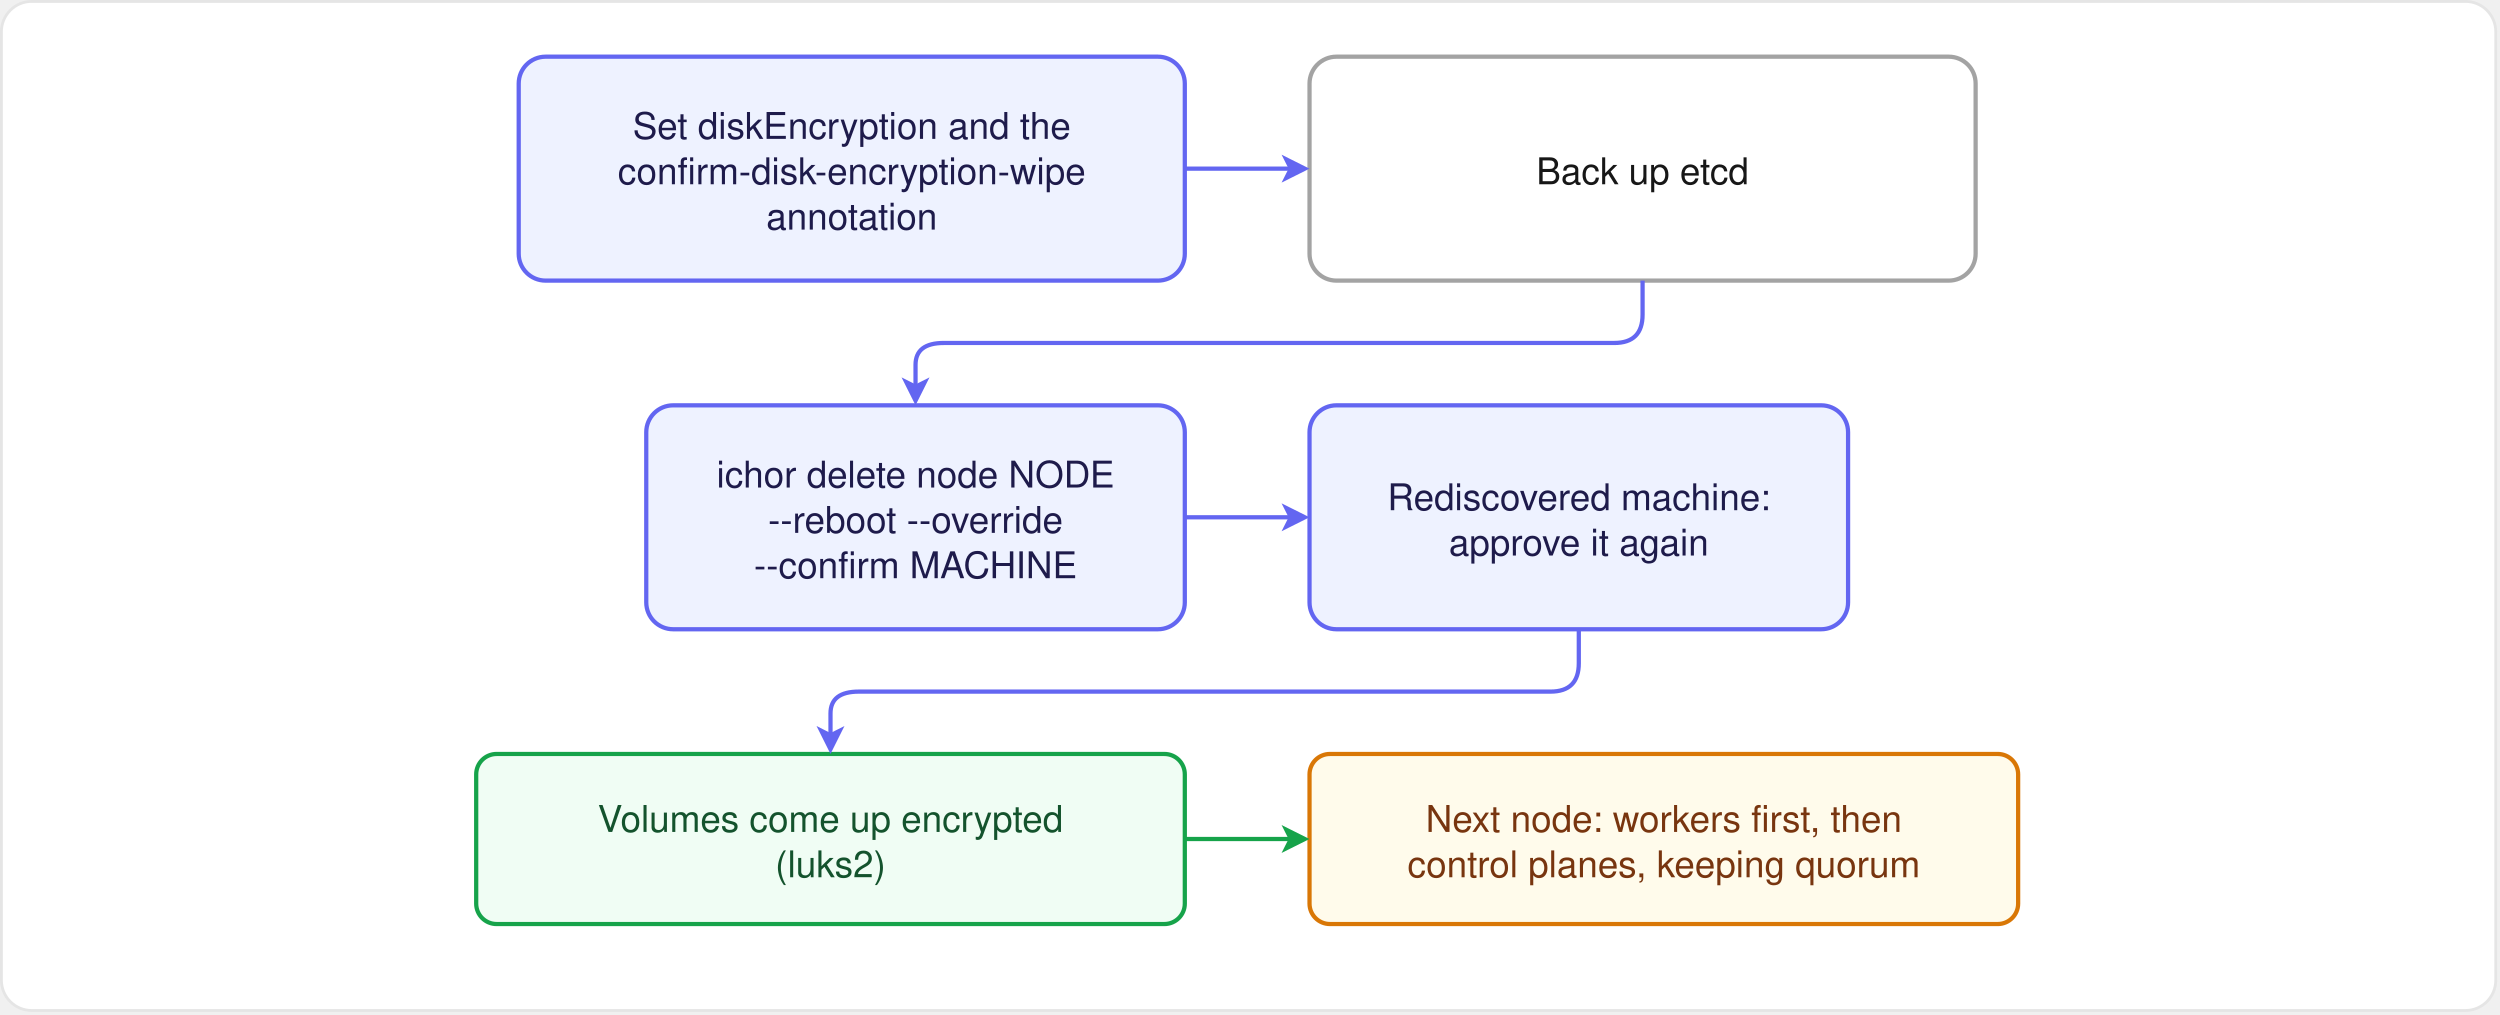
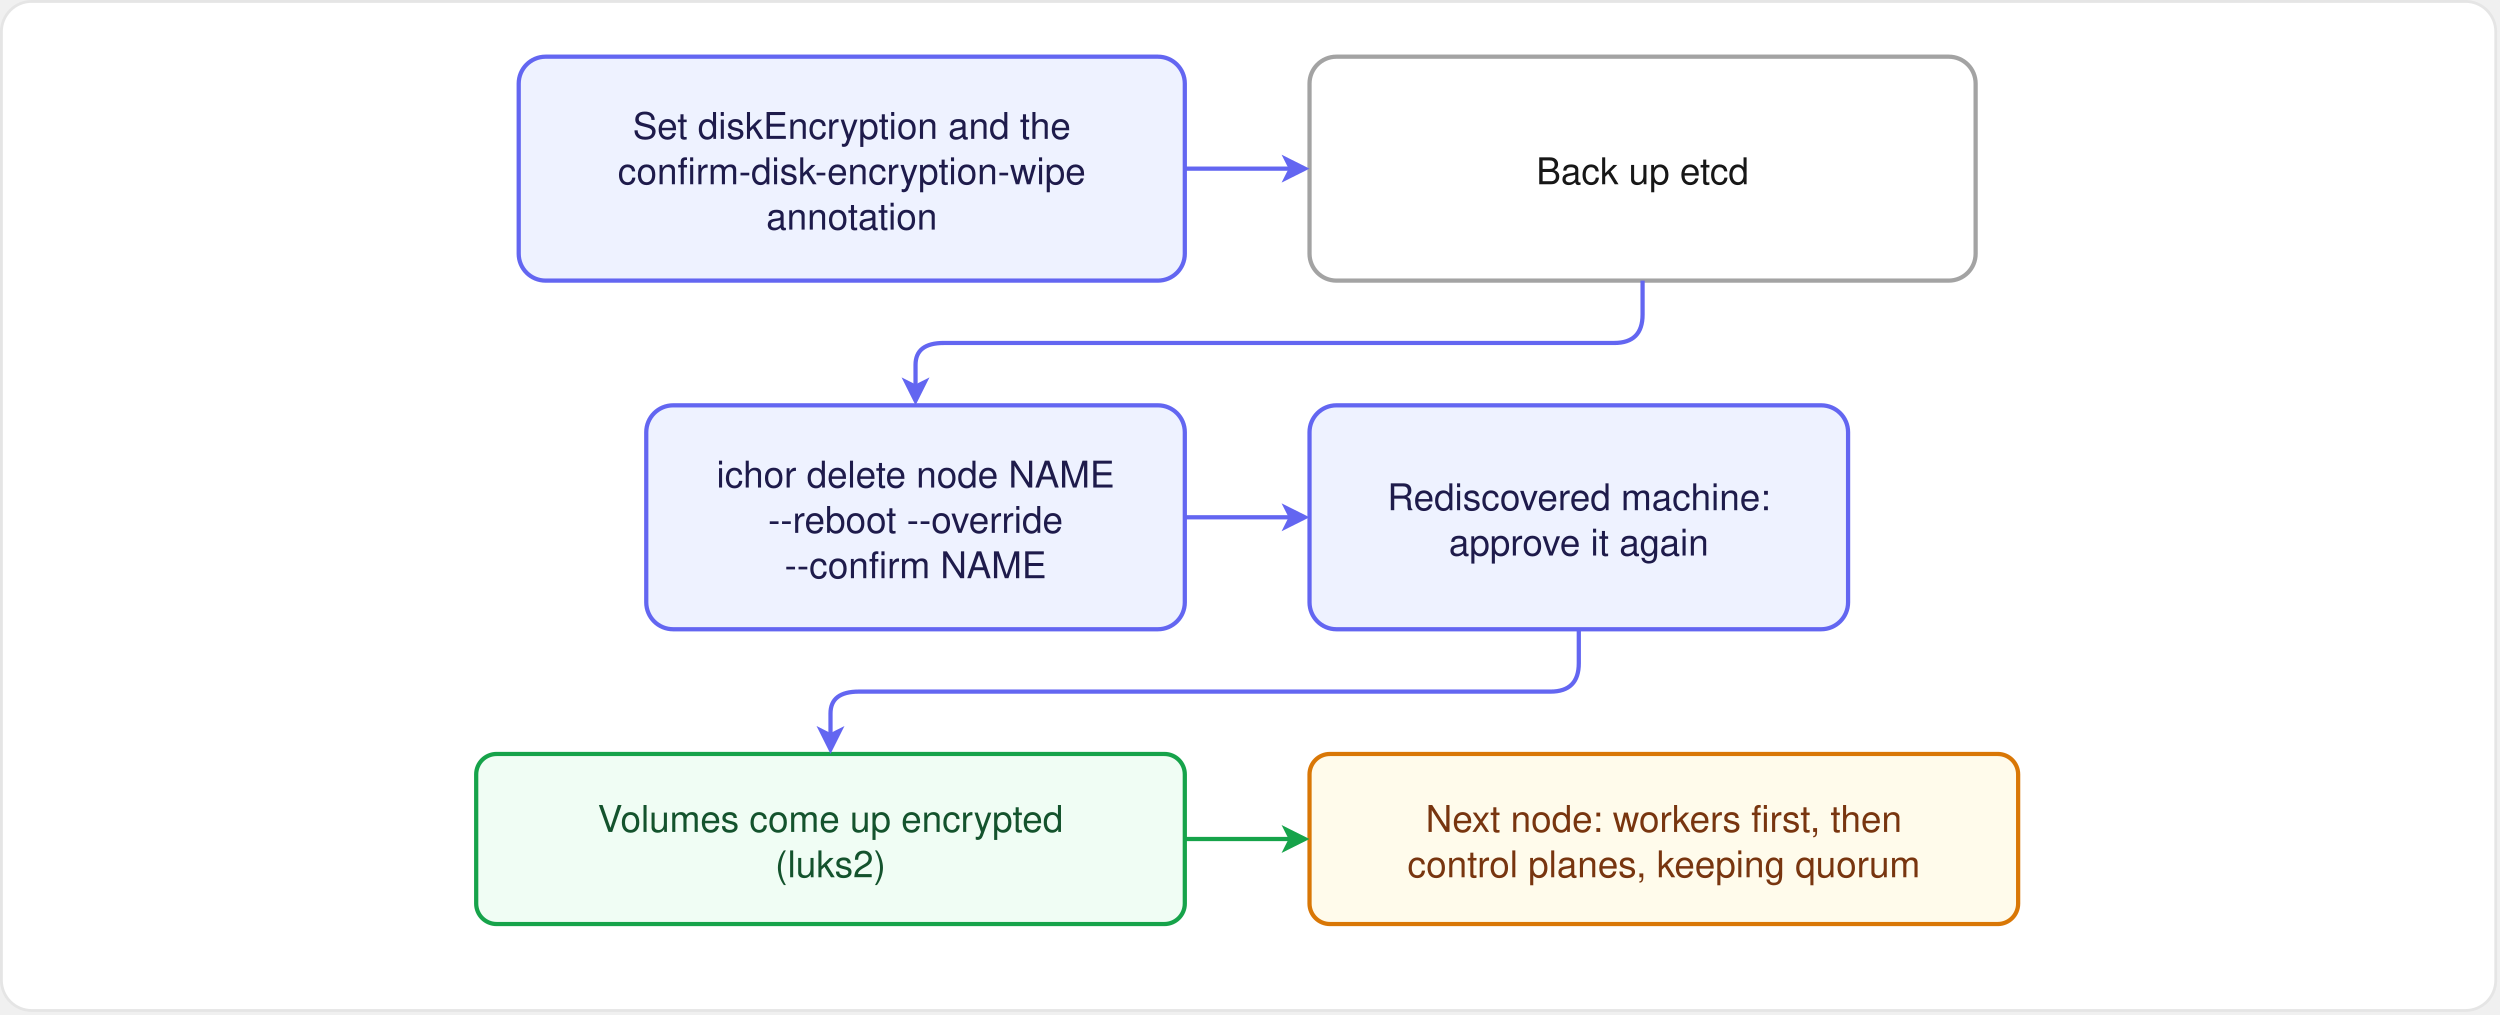
- <svg xmlns="http://www.w3.org/2000/svg" style="background: transparent; background-color: transparent; color-scheme: light;" version="1.1" width="882px" height="358px" viewBox="0 0 882 358" content="&lt;mxfile host=&quot;Electron&quot;&gt;&#10;  &lt;diagram id=&quot;hardening-disk-encryption-wipe&quot; name=&quot;hardening-disk-encryption-wipe&quot;&gt;&#10;    &lt;mxGraphModel grid=&quot;0&quot; gridSize=&quot;10&quot; guides=&quot;1&quot; tooltips=&quot;1&quot; connect=&quot;1&quot; arrows=&quot;1&quot; fold=&quot;0&quot; page=&quot;0&quot; pageScale=&quot;1&quot; pageWidth=&quot;900&quot; pageHeight=&quot;376&quot; math=&quot;0&quot; shadow=&quot;0&quot;&gt;&#10;      &lt;root&gt;&#10;        &lt;mxCell id=&quot;0&quot; style=&quot;html=0;&quot; /&gt;&#10;        &lt;mxCell id=&quot;1&quot; parent=&quot;0&quot; style=&quot;html=0;&quot; /&gt;&#10;        &lt;mxCell id=&quot;pn&quot; parent=&quot;1&quot; style=&quot;rounded=1;arcSize=3;fillColor=light-dark(#FFFFFF,#0A0A0A);strokeColor=light-dark(#E5E5E5,#262626);strokeWidth=1;html=0;&quot; value=&quot;&quot; vertex=&quot;1&quot;&gt;&#10;          &lt;mxGeometry height=&quot;356&quot; width=&quot;880&quot; x=&quot;10&quot; y=&quot;10&quot; as=&quot;geometry&quot; /&gt;&#10;        &lt;/mxCell&gt;&#10;        &lt;mxCell id=&quot;s&quot; parent=&quot;1&quot; style=&quot;rounded=1;arcSize=12;fillColor=light-dark(#EEF2FF,#232553);strokeColor=light-dark(#6366F1,#818CF8);strokeWidth=1.5;fontColor=light-dark(#1E1B4B,#E0E7FF);fontFamily=Helvetica;fontSize=13;align=center;verticalAlign=middle;html=0;&quot; value=&quot;Set diskEncryption and the&amp;#xa;confirm-disk-encryption-wipe&amp;#xa;annotation&quot; vertex=&quot;1&quot;&gt;&#10;          &lt;mxGeometry height=&quot;79&quot; width=&quot;235&quot; x=&quot;193&quot; y=&quot;30&quot; as=&quot;geometry&quot; /&gt;&#10;        &lt;/mxCell&gt;&#10;        &lt;mxCell id=&quot;b&quot; parent=&quot;1&quot; style=&quot;rounded=1;arcSize=12;fillColor=light-dark(#FFFFFF,#1A1A1A);strokeColor=light-dark(#A3A3A3,#525252);strokeWidth=1.5;fontColor=light-dark(#171717,#FAFAFA);fontFamily=Helvetica;fontSize=13;align=center;verticalAlign=middle;html=0;&quot; value=&quot;Back up etcd&quot; vertex=&quot;1&quot;&gt;&#10;          &lt;mxGeometry height=&quot;79&quot; width=&quot;235&quot; x=&quot;472&quot; y=&quot;30&quot; as=&quot;geometry&quot; /&gt;&#10;        &lt;/mxCell&gt;&#10;        &lt;mxCell id=&quot;d&quot; parent=&quot;1&quot; style=&quot;rounded=1;arcSize=12;fillColor=light-dark(#EEF2FF,#232553);strokeColor=light-dark(#6366F1,#818CF8);strokeWidth=1.5;fontColor=light-dark(#1E1B4B,#E0E7FF);fontFamily=Helvetica;fontSize=13;align=center;verticalAlign=middle;html=0;&quot; value=&quot;ichor delete node NODE&amp;#xa;--reboot --override&amp;#xa;--confirm MACHINE&quot; vertex=&quot;1&quot;&gt;&#10;          &lt;mxGeometry height=&quot;79&quot; width=&quot;190&quot; x=&quot;238&quot; y=&quot;153&quot; as=&quot;geometry&quot; /&gt;&#10;        &lt;/mxCell&gt;&#10;        &lt;mxCell id=&quot;r&quot; parent=&quot;1&quot; style=&quot;rounded=1;arcSize=12;fillColor=light-dark(#EEF2FF,#232553);strokeColor=light-dark(#6366F1,#818CF8);strokeWidth=1.5;fontColor=light-dark(#1E1B4B,#E0E7FF);fontFamily=Helvetica;fontSize=13;align=center;verticalAlign=middle;html=0;&quot; value=&quot;Rediscovered machine:&amp;#xa;approve it again&quot; vertex=&quot;1&quot;&gt;&#10;          &lt;mxGeometry height=&quot;79&quot; width=&quot;190&quot; x=&quot;472&quot; y=&quot;153&quot; as=&quot;geometry&quot; /&gt;&#10;        &lt;/mxCell&gt;&#10;        &lt;mxCell id=&quot;e&quot; parent=&quot;1&quot; style=&quot;rounded=1;arcSize=12;fillColor=light-dark(#F0FDF4,#0E2A1B);strokeColor=light-dark(#16A34A,#4ADE80);strokeWidth=1.5;fontColor=light-dark(#14532D,#BBF7D0);fontFamily=Helvetica;fontSize=13;align=center;verticalAlign=middle;html=0;&quot; value=&quot;Volumes come up encrypted&amp;#xa;(luks2)&quot; vertex=&quot;1&quot;&gt;&#10;          &lt;mxGeometry height=&quot;60&quot; width=&quot;250&quot; x=&quot;178&quot; y=&quot;276&quot; as=&quot;geometry&quot; /&gt;&#10;        &lt;/mxCell&gt;&#10;        &lt;mxCell id=&quot;n&quot; parent=&quot;1&quot; style=&quot;rounded=1;arcSize=12;fillColor=light-dark(#FFFBEB,#2B2008);strokeColor=light-dark(#D97706,#FBBF24);strokeWidth=1.5;fontColor=light-dark(#78350F,#FDE68A);fontFamily=Helvetica;fontSize=13;align=center;verticalAlign=middle;html=0;&quot; value=&quot;Next node: workers first, then&amp;#xa;control planes, keeping quorum&quot; vertex=&quot;1&quot;&gt;&#10;          &lt;mxGeometry height=&quot;60&quot; width=&quot;250&quot; x=&quot;472&quot; y=&quot;276&quot; as=&quot;geometry&quot; /&gt;&#10;        &lt;/mxCell&gt;&#10;        &lt;mxCell id=&quot;e0&quot; edge=&quot;1&quot; parent=&quot;1&quot; source=&quot;s&quot; style=&quot;edgeStyle=orthogonalEdgeStyle;rounded=1;orthogonalLoop=1;jettySize=auto;strokeColor=light-dark(#6366F1,#818CF8);strokeWidth=1.5;endArrow=classic;endFill=1;endSize=5;startArrow=none;startFill=1;startSize=5;fontColor=light-dark(#404040,#D4D4D4);fontFamily=Helvetica;fontSize=12;labelBackgroundColor=light-dark(#FFFFFF,#0A0A0A);exitX=1;exitY=0.5;exitDx=0;exitDy=0;entryX=0;entryY=0.5;entryDx=0;entryDy=0;html=0;&quot; target=&quot;b&quot; value=&quot;&quot;&gt;&#10;          &lt;mxGeometry relative=&quot;1&quot; as=&quot;geometry&quot; /&gt;&#10;        &lt;/mxCell&gt;&#10;        &lt;mxCell id=&quot;e1&quot; edge=&quot;1&quot; parent=&quot;1&quot; source=&quot;b&quot; style=&quot;edgeStyle=orthogonalEdgeStyle;rounded=1;orthogonalLoop=1;jettySize=auto;strokeColor=light-dark(#6366F1,#818CF8);strokeWidth=1.5;endArrow=classic;endFill=1;endSize=5;startArrow=none;startFill=1;startSize=5;fontColor=light-dark(#404040,#D4D4D4);fontFamily=Helvetica;fontSize=12;labelBackgroundColor=light-dark(#FFFFFF,#0A0A0A);exitX=0.5;exitY=1;exitDx=0;exitDy=0;entryX=0.5;entryY=0;entryDx=0;entryDy=0;html=0;&quot; target=&quot;d&quot; value=&quot;&quot;&gt;&#10;          &lt;mxGeometry relative=&quot;1&quot; as=&quot;geometry&quot; /&gt;&#10;        &lt;/mxCell&gt;&#10;        &lt;mxCell id=&quot;e2&quot; edge=&quot;1&quot; parent=&quot;1&quot; source=&quot;d&quot; style=&quot;edgeStyle=orthogonalEdgeStyle;rounded=1;orthogonalLoop=1;jettySize=auto;strokeColor=light-dark(#6366F1,#818CF8);strokeWidth=1.5;endArrow=classic;endFill=1;endSize=5;startArrow=none;startFill=1;startSize=5;fontColor=light-dark(#404040,#D4D4D4);fontFamily=Helvetica;fontSize=12;labelBackgroundColor=light-dark(#FFFFFF,#0A0A0A);exitX=1;exitY=0.5;exitDx=0;exitDy=0;entryX=0;entryY=0.5;entryDx=0;entryDy=0;html=0;&quot; target=&quot;r&quot; value=&quot;&quot;&gt;&#10;          &lt;mxGeometry relative=&quot;1&quot; as=&quot;geometry&quot; /&gt;&#10;        &lt;/mxCell&gt;&#10;        &lt;mxCell id=&quot;e3&quot; edge=&quot;1&quot; parent=&quot;1&quot; source=&quot;r&quot; style=&quot;edgeStyle=orthogonalEdgeStyle;rounded=1;orthogonalLoop=1;jettySize=auto;strokeColor=light-dark(#6366F1,#818CF8);strokeWidth=1.5;endArrow=classic;endFill=1;endSize=5;startArrow=none;startFill=1;startSize=5;fontColor=light-dark(#404040,#D4D4D4);fontFamily=Helvetica;fontSize=12;labelBackgroundColor=light-dark(#FFFFFF,#0A0A0A);exitX=0.5;exitY=1;exitDx=0;exitDy=0;entryX=0.5;entryY=0;entryDx=0;entryDy=0;html=0;&quot; target=&quot;e&quot; value=&quot;&quot;&gt;&#10;          &lt;mxGeometry relative=&quot;1&quot; as=&quot;geometry&quot; /&gt;&#10;        &lt;/mxCell&gt;&#10;        &lt;mxCell id=&quot;e4&quot; edge=&quot;1&quot; parent=&quot;1&quot; source=&quot;e&quot; style=&quot;edgeStyle=orthogonalEdgeStyle;rounded=1;orthogonalLoop=1;jettySize=auto;strokeColor=light-dark(#16A34A,#4ADE80);strokeWidth=1.5;endArrow=classic;endFill=1;endSize=5;startArrow=none;startFill=1;startSize=5;fontColor=light-dark(#404040,#D4D4D4);fontFamily=Helvetica;fontSize=12;labelBackgroundColor=light-dark(#FFFFFF,#0A0A0A);exitX=1;exitY=0.5;exitDx=0;exitDy=0;entryX=0;entryY=0.5;entryDx=0;entryDy=0;html=0;&quot; target=&quot;n&quot; value=&quot;&quot;&gt;&#10;          &lt;mxGeometry relative=&quot;1&quot; as=&quot;geometry&quot; /&gt;&#10;        &lt;/mxCell&gt;&#10;      &lt;/root&gt;&#10;    &lt;/mxGraphModel&gt;&#10;  &lt;/diagram&gt;&#10;&lt;/mxfile&gt;&#10;">
+ <svg xmlns="http://www.w3.org/2000/svg" style="background: transparent; background-color: transparent; color-scheme: light;" version="1.1" width="882px" height="358px" viewBox="0 0 882 358" content="&lt;mxfile host=&quot;Electron&quot;&gt;&#10;  &lt;diagram id=&quot;hardening-disk-encryption-wipe&quot; name=&quot;hardening-disk-encryption-wipe&quot;&gt;&#10;    &lt;mxGraphModel grid=&quot;0&quot; gridSize=&quot;10&quot; guides=&quot;1&quot; tooltips=&quot;1&quot; connect=&quot;1&quot; arrows=&quot;1&quot; fold=&quot;0&quot; page=&quot;0&quot; pageScale=&quot;1&quot; pageWidth=&quot;900&quot; pageHeight=&quot;376&quot; math=&quot;0&quot; shadow=&quot;0&quot;&gt;&#10;      &lt;root&gt;&#10;        &lt;mxCell id=&quot;0&quot; style=&quot;html=0;&quot; /&gt;&#10;        &lt;mxCell id=&quot;1&quot; parent=&quot;0&quot; style=&quot;html=0;&quot; /&gt;&#10;        &lt;mxCell id=&quot;pn&quot; parent=&quot;1&quot; style=&quot;rounded=1;arcSize=3;fillColor=light-dark(#FFFFFF,#0A0A0A);strokeColor=light-dark(#E5E5E5,#262626);strokeWidth=1;html=0;&quot; value=&quot;&quot; vertex=&quot;1&quot;&gt;&#10;          &lt;mxGeometry height=&quot;356&quot; width=&quot;880&quot; x=&quot;10&quot; y=&quot;10&quot; as=&quot;geometry&quot; /&gt;&#10;        &lt;/mxCell&gt;&#10;        &lt;mxCell id=&quot;s&quot; parent=&quot;1&quot; style=&quot;rounded=1;arcSize=12;fillColor=light-dark(#EEF2FF,#232553);strokeColor=light-dark(#6366F1,#818CF8);strokeWidth=1.5;fontColor=light-dark(#1E1B4B,#E0E7FF);fontFamily=Helvetica;fontSize=13;align=center;verticalAlign=middle;html=0;&quot; value=&quot;Set diskEncryption and the&amp;#xa;confirm-disk-encryption-wipe&amp;#xa;annotation&quot; vertex=&quot;1&quot;&gt;&#10;          &lt;mxGeometry height=&quot;79&quot; width=&quot;235&quot; x=&quot;193&quot; y=&quot;30&quot; as=&quot;geometry&quot; /&gt;&#10;        &lt;/mxCell&gt;&#10;        &lt;mxCell id=&quot;b&quot; parent=&quot;1&quot; style=&quot;rounded=1;arcSize=12;fillColor=light-dark(#FFFFFF,#1A1A1A);strokeColor=light-dark(#A3A3A3,#525252);strokeWidth=1.5;fontColor=light-dark(#171717,#FAFAFA);fontFamily=Helvetica;fontSize=13;align=center;verticalAlign=middle;html=0;&quot; value=&quot;Back up etcd&quot; vertex=&quot;1&quot;&gt;&#10;          &lt;mxGeometry height=&quot;79&quot; width=&quot;235&quot; x=&quot;472&quot; y=&quot;30&quot; as=&quot;geometry&quot; /&gt;&#10;        &lt;/mxCell&gt;&#10;        &lt;mxCell id=&quot;d&quot; parent=&quot;1&quot; style=&quot;rounded=1;arcSize=12;fillColor=light-dark(#EEF2FF,#232553);strokeColor=light-dark(#6366F1,#818CF8);strokeWidth=1.5;fontColor=light-dark(#1E1B4B,#E0E7FF);fontFamily=Helvetica;fontSize=13;align=center;verticalAlign=middle;html=0;&quot; value=&quot;ichor delete node NAME&amp;#xa;--reboot --override&amp;#xa;--confirm NAME&quot; vertex=&quot;1&quot;&gt;&#10;          &lt;mxGeometry height=&quot;79&quot; width=&quot;190&quot; x=&quot;238&quot; y=&quot;153&quot; as=&quot;geometry&quot; /&gt;&#10;        &lt;/mxCell&gt;&#10;        &lt;mxCell id=&quot;r&quot; parent=&quot;1&quot; style=&quot;rounded=1;arcSize=12;fillColor=light-dark(#EEF2FF,#232553);strokeColor=light-dark(#6366F1,#818CF8);strokeWidth=1.5;fontColor=light-dark(#1E1B4B,#E0E7FF);fontFamily=Helvetica;fontSize=13;align=center;verticalAlign=middle;html=0;&quot; value=&quot;Rediscovered machine:&amp;#xa;approve it again&quot; vertex=&quot;1&quot;&gt;&#10;          &lt;mxGeometry height=&quot;79&quot; width=&quot;190&quot; x=&quot;472&quot; y=&quot;153&quot; as=&quot;geometry&quot; /&gt;&#10;        &lt;/mxCell&gt;&#10;        &lt;mxCell id=&quot;e&quot; parent=&quot;1&quot; style=&quot;rounded=1;arcSize=12;fillColor=light-dark(#F0FDF4,#0E2A1B);strokeColor=light-dark(#16A34A,#4ADE80);strokeWidth=1.5;fontColor=light-dark(#14532D,#BBF7D0);fontFamily=Helvetica;fontSize=13;align=center;verticalAlign=middle;html=0;&quot; value=&quot;Volumes come up encrypted&amp;#xa;(luks2)&quot; vertex=&quot;1&quot;&gt;&#10;          &lt;mxGeometry height=&quot;60&quot; width=&quot;250&quot; x=&quot;178&quot; y=&quot;276&quot; as=&quot;geometry&quot; /&gt;&#10;        &lt;/mxCell&gt;&#10;        &lt;mxCell id=&quot;n&quot; parent=&quot;1&quot; style=&quot;rounded=1;arcSize=12;fillColor=light-dark(#FFFBEB,#2B2008);strokeColor=light-dark(#D97706,#FBBF24);strokeWidth=1.5;fontColor=light-dark(#78350F,#FDE68A);fontFamily=Helvetica;fontSize=13;align=center;verticalAlign=middle;html=0;&quot; value=&quot;Next node: workers first, then&amp;#xa;control planes, keeping quorum&quot; vertex=&quot;1&quot;&gt;&#10;          &lt;mxGeometry height=&quot;60&quot; width=&quot;250&quot; x=&quot;472&quot; y=&quot;276&quot; as=&quot;geometry&quot; /&gt;&#10;        &lt;/mxCell&gt;&#10;        &lt;mxCell id=&quot;e0&quot; edge=&quot;1&quot; parent=&quot;1&quot; source=&quot;s&quot; style=&quot;edgeStyle=orthogonalEdgeStyle;rounded=1;orthogonalLoop=1;jettySize=auto;strokeColor=light-dark(#6366F1,#818CF8);strokeWidth=1.5;endArrow=classic;endFill=1;endSize=5;startArrow=none;startFill=1;startSize=5;fontColor=light-dark(#404040,#D4D4D4);fontFamily=Helvetica;fontSize=12;labelBackgroundColor=light-dark(#FFFFFF,#0A0A0A);exitX=1;exitY=0.5;exitDx=0;exitDy=0;entryX=0;entryY=0.5;entryDx=0;entryDy=0;html=0;&quot; target=&quot;b&quot; value=&quot;&quot;&gt;&#10;          &lt;mxGeometry relative=&quot;1&quot; as=&quot;geometry&quot; /&gt;&#10;        &lt;/mxCell&gt;&#10;        &lt;mxCell id=&quot;e1&quot; edge=&quot;1&quot; parent=&quot;1&quot; source=&quot;b&quot; style=&quot;edgeStyle=orthogonalEdgeStyle;rounded=1;orthogonalLoop=1;jettySize=auto;strokeColor=light-dark(#6366F1,#818CF8);strokeWidth=1.5;endArrow=classic;endFill=1;endSize=5;startArrow=none;startFill=1;startSize=5;fontColor=light-dark(#404040,#D4D4D4);fontFamily=Helvetica;fontSize=12;labelBackgroundColor=light-dark(#FFFFFF,#0A0A0A);exitX=0.5;exitY=1;exitDx=0;exitDy=0;entryX=0.5;entryY=0;entryDx=0;entryDy=0;html=0;&quot; target=&quot;d&quot; value=&quot;&quot;&gt;&#10;          &lt;mxGeometry relative=&quot;1&quot; as=&quot;geometry&quot; /&gt;&#10;        &lt;/mxCell&gt;&#10;        &lt;mxCell id=&quot;e2&quot; edge=&quot;1&quot; parent=&quot;1&quot; source=&quot;d&quot; style=&quot;edgeStyle=orthogonalEdgeStyle;rounded=1;orthogonalLoop=1;jettySize=auto;strokeColor=light-dark(#6366F1,#818CF8);strokeWidth=1.5;endArrow=classic;endFill=1;endSize=5;startArrow=none;startFill=1;startSize=5;fontColor=light-dark(#404040,#D4D4D4);fontFamily=Helvetica;fontSize=12;labelBackgroundColor=light-dark(#FFFFFF,#0A0A0A);exitX=1;exitY=0.5;exitDx=0;exitDy=0;entryX=0;entryY=0.5;entryDx=0;entryDy=0;html=0;&quot; target=&quot;r&quot; value=&quot;&quot;&gt;&#10;          &lt;mxGeometry relative=&quot;1&quot; as=&quot;geometry&quot; /&gt;&#10;        &lt;/mxCell&gt;&#10;        &lt;mxCell id=&quot;e3&quot; edge=&quot;1&quot; parent=&quot;1&quot; source=&quot;r&quot; style=&quot;edgeStyle=orthogonalEdgeStyle;rounded=1;orthogonalLoop=1;jettySize=auto;strokeColor=light-dark(#6366F1,#818CF8);strokeWidth=1.5;endArrow=classic;endFill=1;endSize=5;startArrow=none;startFill=1;startSize=5;fontColor=light-dark(#404040,#D4D4D4);fontFamily=Helvetica;fontSize=12;labelBackgroundColor=light-dark(#FFFFFF,#0A0A0A);exitX=0.5;exitY=1;exitDx=0;exitDy=0;entryX=0.5;entryY=0;entryDx=0;entryDy=0;html=0;&quot; target=&quot;e&quot; value=&quot;&quot;&gt;&#10;          &lt;mxGeometry relative=&quot;1&quot; as=&quot;geometry&quot; /&gt;&#10;        &lt;/mxCell&gt;&#10;        &lt;mxCell id=&quot;e4&quot; edge=&quot;1&quot; parent=&quot;1&quot; source=&quot;e&quot; style=&quot;edgeStyle=orthogonalEdgeStyle;rounded=1;orthogonalLoop=1;jettySize=auto;strokeColor=light-dark(#16A34A,#4ADE80);strokeWidth=1.5;endArrow=classic;endFill=1;endSize=5;startArrow=none;startFill=1;startSize=5;fontColor=light-dark(#404040,#D4D4D4);fontFamily=Helvetica;fontSize=12;labelBackgroundColor=light-dark(#FFFFFF,#0A0A0A);exitX=1;exitY=0.5;exitDx=0;exitDy=0;entryX=0;entryY=0.5;entryDx=0;entryDy=0;html=0;&quot; target=&quot;n&quot; value=&quot;&quot;&gt;&#10;          &lt;mxGeometry relative=&quot;1&quot; as=&quot;geometry&quot; /&gt;&#10;        &lt;/mxCell&gt;&#10;      &lt;/root&gt;&#10;    &lt;/mxGraphModel&gt;&#10;  &lt;/diagram&gt;&#10;&lt;/mxfile&gt;&#10;">
  <defs />
  <g>
    <g data-cell-id="0">
      <g data-cell-id="1">
        <g data-cell-id="pn">
          <g transform="translate(0.5,0.5)">
            <rect x="0" y="0" width="880" height="356" rx="10.68" ry="10.68" fill="#ffffff" stroke="#e5e5e5" pointer-events="all" style="fill: rgb(255, 255, 255); stroke: rgb(229, 229, 229);" />
          </g>
        </g>
        <g data-cell-id="s">
          <g>
            <rect x="183" y="20" width="235" height="79" rx="9.48" ry="9.48" fill="#eef2ff" stroke="#6366f1" stroke-width="1.5" pointer-events="all" style="fill: rgb(238, 242, 255); stroke: rgb(99, 102, 241);" />
          </g>
          <g>
            <g fill="#1E1B4B" font-family="Helvetica" text-anchor="middle" font-size="13px" style="fill: rgb(30, 27, 75);">
              <text x="300.5" y="49">Set diskEncryption and the</text>
              <text x="300.5" y="65">confirm-disk-encryption-wipe</text>
              <text x="300.5" y="81">annotation</text>
            </g>
          </g>
        </g>
        <g data-cell-id="b">
          <g>
            <rect x="462" y="20" width="235" height="79" rx="9.48" ry="9.48" fill="#ffffff" stroke="#a3a3a3" stroke-width="1.5" pointer-events="all" style="fill: rgb(255, 255, 255); stroke: rgb(163, 163, 163);" />
          </g>
          <g>
            <g fill="#171717" font-family="Helvetica" text-anchor="middle" font-size="13px" style="fill: rgb(23, 23, 23);">
              <text x="579.5" y="65">Back up etcd</text>
            </g>
          </g>
        </g>
        <g data-cell-id="d">
          <g>
            <rect x="228" y="143" width="190" height="79" rx="9.48" ry="9.48" fill="#eef2ff" stroke="#6366f1" stroke-width="1.5" pointer-events="all" style="fill: rgb(238, 242, 255); stroke: rgb(99, 102, 241);" />
          </g>
          <g>
            <g fill="#1E1B4B" font-family="Helvetica" text-anchor="middle" font-size="13px" style="fill: rgb(30, 27, 75);">
-               <text x="323" y="172">ichor delete node NODE</text>
+               <text x="323" y="172">ichor delete node NAME</text>
              <text x="323" y="188">--reboot --override</text>
-               <text x="323" y="204">--confirm MACHINE</text>
+               <text x="323" y="204">--confirm NAME</text>
            </g>
          </g>
        </g>
        <g data-cell-id="r">
          <g>
            <rect x="462" y="143" width="190" height="79" rx="9.48" ry="9.48" fill="#eef2ff" stroke="#6366f1" stroke-width="1.5" pointer-events="all" style="fill: rgb(238, 242, 255); stroke: rgb(99, 102, 241);" />
          </g>
          <g>
            <g fill="#1E1B4B" font-family="Helvetica" text-anchor="middle" font-size="13px" style="fill: rgb(30, 27, 75);">
              <text x="557" y="180">Rediscovered machine:</text>
              <text x="557" y="196">approve it again</text>
            </g>
          </g>
        </g>
        <g data-cell-id="e">
          <g>
            <rect x="168" y="266" width="250" height="60" rx="7.2" ry="7.2" fill="#f0fdf4" stroke="#16a34a" stroke-width="1.5" pointer-events="all" style="fill: rgb(240, 253, 244); stroke: rgb(22, 163, 74);" />
          </g>
          <g>
            <g fill="#14532D" font-family="Helvetica" text-anchor="middle" font-size="13px" style="fill: rgb(20, 83, 45);">
              <text x="293" y="293.5">Volumes come up encrypted</text>
              <text x="293" y="309.5">(luks2)</text>
            </g>
          </g>
        </g>
        <g data-cell-id="n">
          <g>
            <rect x="462" y="266" width="250" height="60" rx="7.2" ry="7.2" fill="#fffbeb" stroke="#d97706" stroke-width="1.5" pointer-events="all" style="fill: rgb(255, 251, 235); stroke: rgb(217, 119, 6);" />
          </g>
          <g>
            <g fill="#78350F" font-family="Helvetica" text-anchor="middle" font-size="13px" style="fill: rgb(120, 53, 15);">
              <text x="587" y="293.5">Next node: workers first, then</text>
              <text x="587" y="309.5">control planes, keeping quorum</text>
            </g>
          </g>
        </g>
        <g data-cell-id="e0">
          <g>
            <path d="M 418 59.5 L 455.45 59.5" fill="none" stroke="#6366f1" stroke-width="1.5" stroke-miterlimit="10" pointer-events="stroke" style="stroke: rgb(99, 102, 241);" />
            <path d="M 460.32 59.5 L 453.82 62.75 L 455.45 59.5 L 453.82 56.25 Z" fill="#6366f1" stroke="#6366f1" stroke-width="1.5" stroke-miterlimit="10" pointer-events="all" style="fill: rgb(99, 102, 241); stroke: rgb(99, 102, 241);" />
          </g>
        </g>
        <g data-cell-id="e1">
          <g>
            <path d="M 579.5 99 L 579.5 111 Q 579.5 121 569.5 121 L 333 121 Q 323 121 323 128.72 L 323 136.45" fill="none" stroke="#6366f1" stroke-width="1.5" stroke-miterlimit="10" pointer-events="stroke" style="stroke: rgb(99, 102, 241);" />
            <path d="M 323 141.32 L 319.75 134.82 L 323 136.45 L 326.25 134.82 Z" fill="#6366f1" stroke="#6366f1" stroke-width="1.5" stroke-miterlimit="10" pointer-events="all" style="fill: rgb(99, 102, 241); stroke: rgb(99, 102, 241);" />
          </g>
        </g>
        <g data-cell-id="e2">
          <g>
            <path d="M 418 182.5 L 455.45 182.5" fill="none" stroke="#6366f1" stroke-width="1.5" stroke-miterlimit="10" pointer-events="stroke" style="stroke: rgb(99, 102, 241);" />
            <path d="M 460.32 182.5 L 453.82 185.75 L 455.45 182.5 L 453.82 179.25 Z" fill="#6366f1" stroke="#6366f1" stroke-width="1.5" stroke-miterlimit="10" pointer-events="all" style="fill: rgb(99, 102, 241); stroke: rgb(99, 102, 241);" />
          </g>
        </g>
        <g data-cell-id="e3">
          <g>
            <path d="M 557 222 L 557 234 Q 557 244 547 244 L 303 244 Q 293 244 293 251.72 L 293 259.45" fill="none" stroke="#6366f1" stroke-width="1.5" stroke-miterlimit="10" pointer-events="stroke" style="stroke: rgb(99, 102, 241);" />
            <path d="M 293 264.32 L 289.75 257.82 L 293 259.45 L 296.25 257.82 Z" fill="#6366f1" stroke="#6366f1" stroke-width="1.5" stroke-miterlimit="10" pointer-events="all" style="fill: rgb(99, 102, 241); stroke: rgb(99, 102, 241);" />
          </g>
        </g>
        <g data-cell-id="e4">
          <g>
            <path d="M 418 296 L 455.45 296" fill="none" stroke="#16a34a" stroke-width="1.5" stroke-miterlimit="10" pointer-events="stroke" style="stroke: rgb(22, 163, 74);" />
            <path d="M 460.32 296 L 453.82 299.25 L 455.45 296 L 453.82 292.75 Z" fill="#16a34a" stroke="#16a34a" stroke-width="1.5" stroke-miterlimit="10" pointer-events="all" style="fill: rgb(22, 163, 74); stroke: rgb(22, 163, 74);" />
          </g>
        </g>
      </g>
    </g>
  </g>
</svg>
